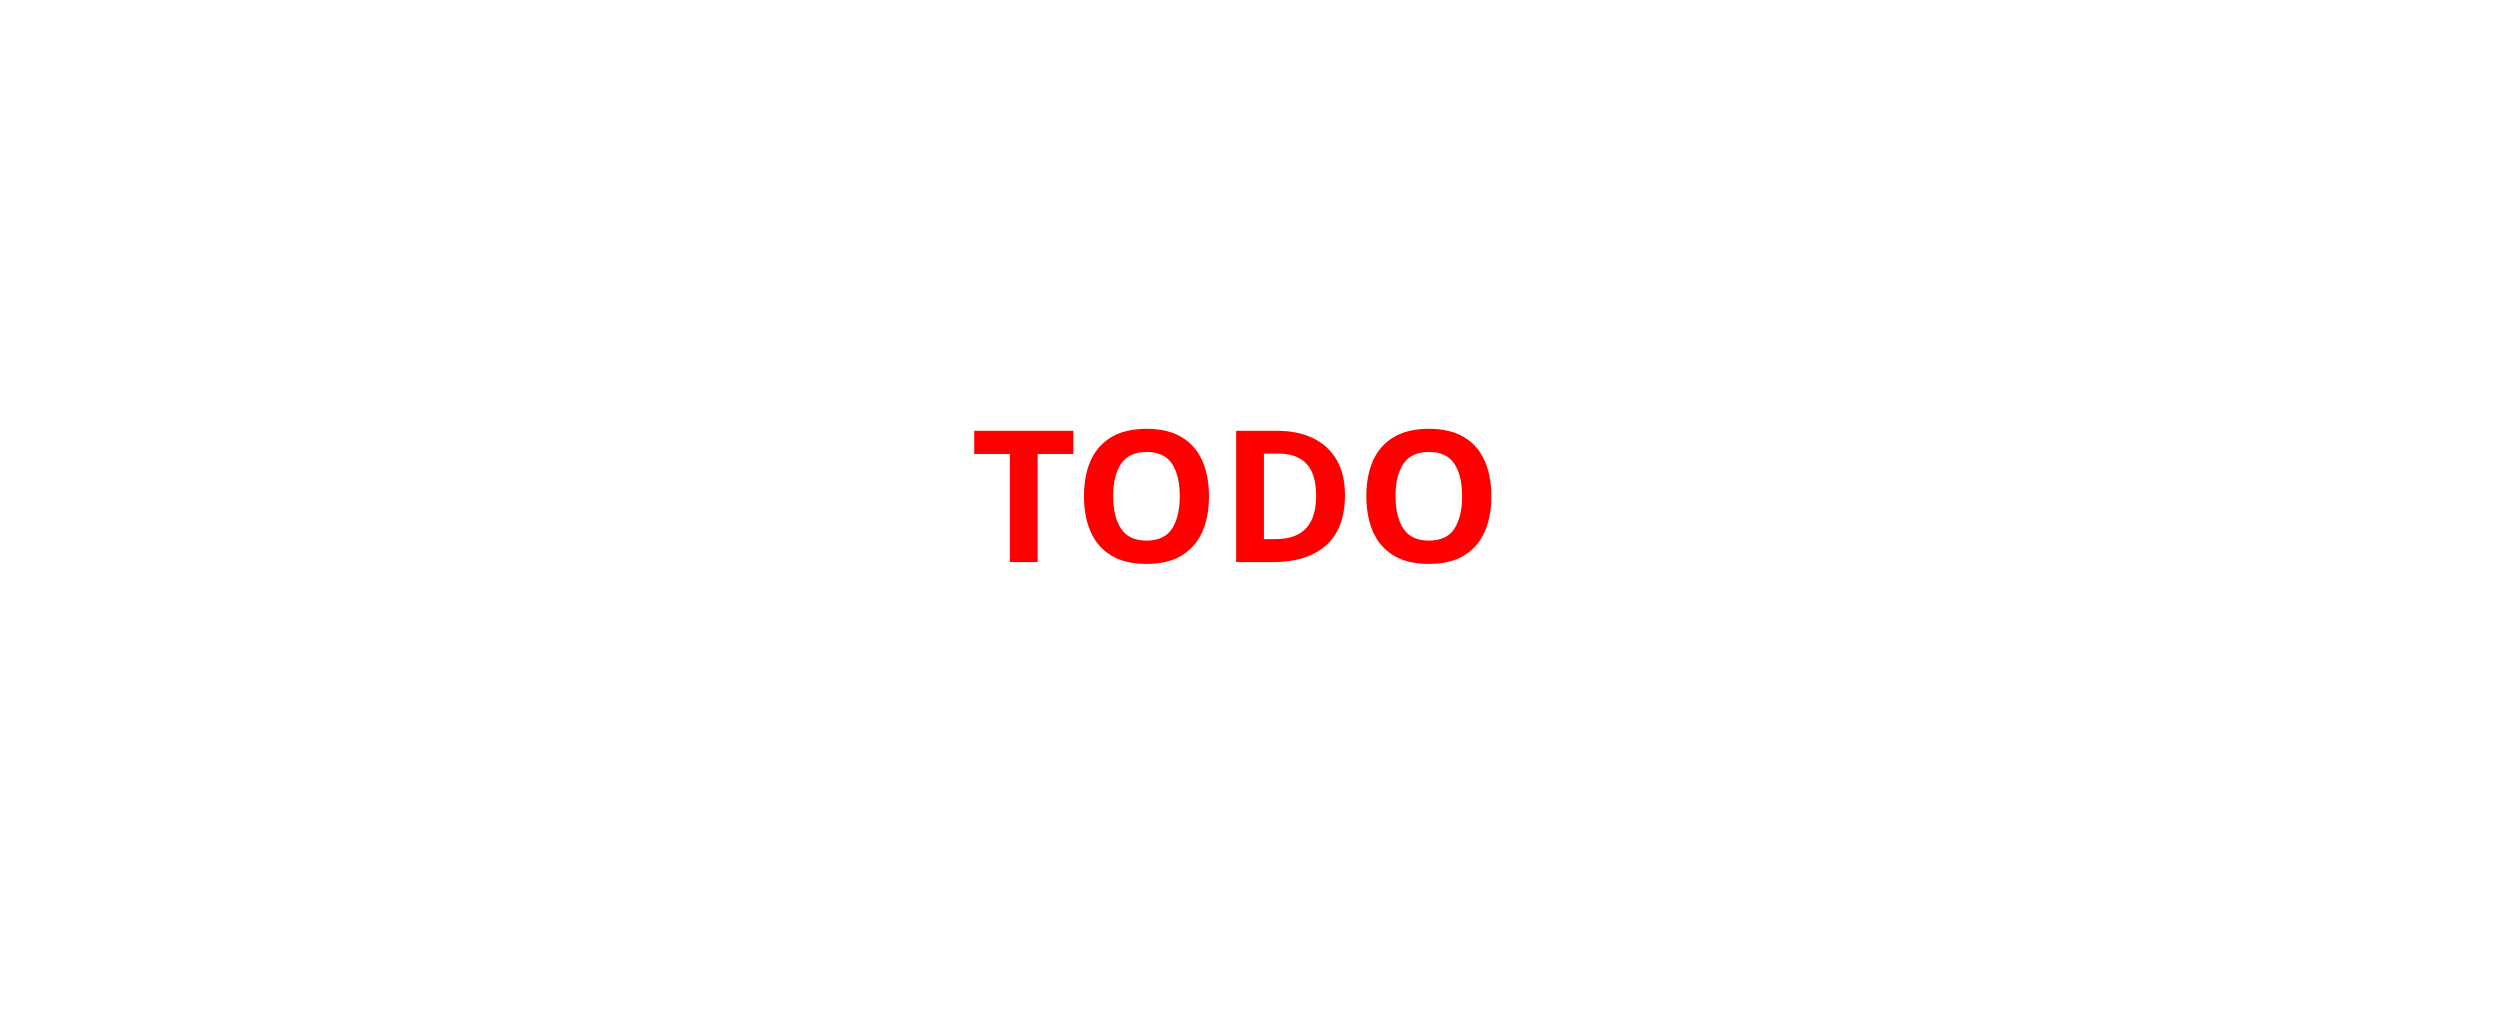
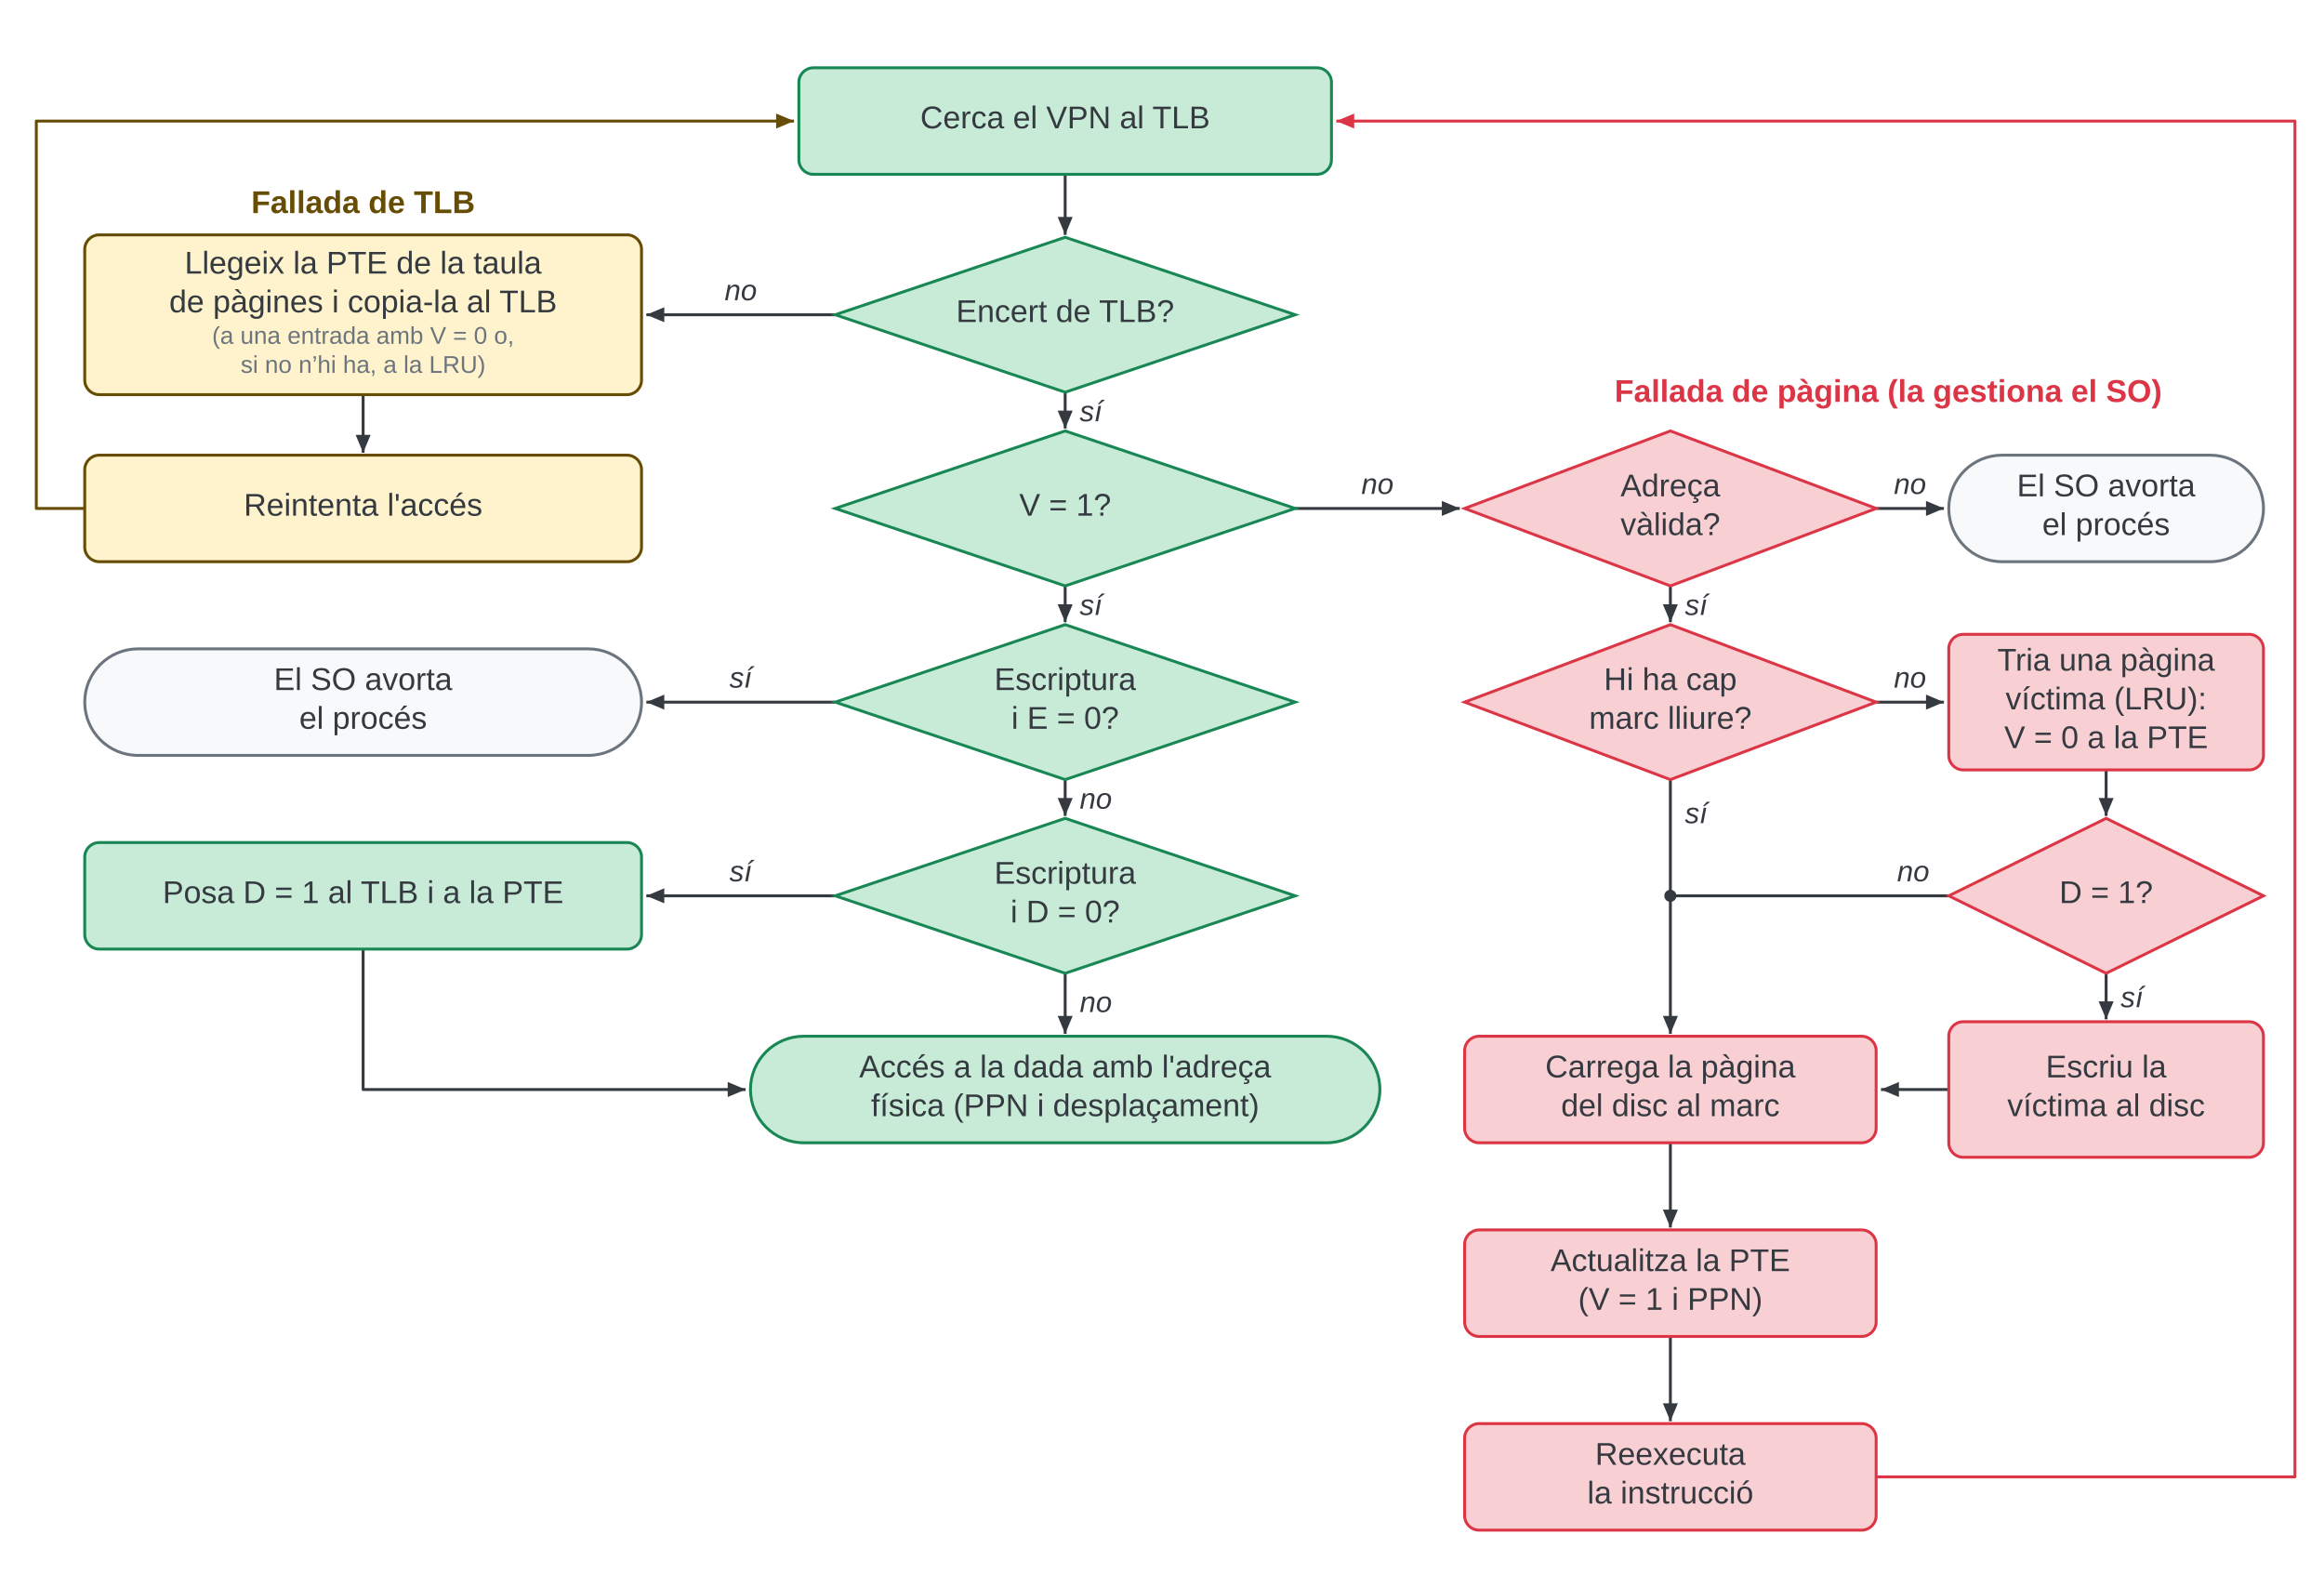
- <svg xmlns="http://www.w3.org/2000/svg" width="680" viewBox="0 0 680 280" version="1.1" id="svg34">
-   <defs id="defs1">
-     <marker id="arr" viewBox="0 0 10 10" refX="8" refY="5" markerWidth="6" markerHeight="6" orient="auto-start-reverse">
-       <path d="M2 1L8 5L2 9" fill="none" stroke="context-stroke" stroke-width="1.5" stroke-linecap="round" stroke-linejoin="round" id="path1" />
-     </marker>
-   </defs>
-   <style id="style1">
-     text { font-family: 'Source Sans Pro', sans-serif; }
-     .tm { font-size: 12px; font-weight: 600; text-anchor: middle; fill: #343a40; }
-     .ts { font-size: 10px; text-anchor: middle; fill: #6c757d; }
-     .tl { font-size: 10px; font-weight: 600; fill: #343a40; }
-   </style>
-   <text class="tl" x="263.99" y="152.887" id="text2" style="font-style:normal;font-variant:normal;font-weight:600;font-stretch:normal;font-size:50px;font-family:'Source Sans Pro', sans-serif;-inkscape-font-specification:'Source Sans Pro, sans-serif, Semi-Bold';font-variant-ligatures:normal;font-variant-caps:normal;font-variant-numeric:normal;font-variant-east-asian:normal;fill:#ff0000">
-     <tspan id="tspan1" x="263.99" y="152.887">TODO</tspan>
-   </text>
+ <svg xmlns="http://www.w3.org/2000/svg" width="100%" viewBox="0 0 960 650" role="img">
+   <polyline points="440,72 440,97" fill="none" stroke="#343a40" stroke-width="1.2" stroke-linejoin="round" />
+   <polygon points="440,97 436.9,89.6 443.1,89.6" fill="#343a40" />
+   <polyline points="440,162 440,177" fill="none" stroke="#343a40" stroke-width="1.2" stroke-linejoin="round" />
+   <polygon points="440,177 436.9,169.6 443.1,169.6" fill="#343a40" />
+   <polyline points="345,130 267,130" fill="none" stroke="#343a40" stroke-width="1.2" stroke-linejoin="round" />
+   <polygon points="267,130 274.4,126.9 274.4,133.1" fill="#343a40" />
+   <polyline points="150,163 150,187" fill="none" stroke="#343a40" stroke-width="1.2" stroke-linejoin="round" />
+   <polygon points="150,187 146.9,179.6 153.1,179.6" fill="#343a40" />
+   <polyline points="35,210 15,210 15,50 328,50" fill="none" stroke="#664d03" stroke-width="1.2" stroke-linejoin="round" />
+   <polygon points="328,50 320.6,53.1 320.6,46.9" fill="#664d03" />
+   <polyline points="440,242 440,257" fill="none" stroke="#343a40" stroke-width="1.2" stroke-linejoin="round" />
+   <polygon points="440,257 436.9,249.6 443.1,249.6" fill="#343a40" />
+   <polyline points="535,210 603,210" fill="none" stroke="#343a40" stroke-width="1.2" stroke-linejoin="round" />
+   <polygon points="603,210 595.6,213.1 595.6,206.9" fill="#343a40" />
+   <polyline points="345,290 267,290" fill="none" stroke="#343a40" stroke-width="1.2" stroke-linejoin="round" />
+   <polygon points="267,290 274.4,286.9 274.4,293.1" fill="#343a40" />
+   <polyline points="440,322 440,337" fill="none" stroke="#343a40" stroke-width="1.2" stroke-linejoin="round" />
+   <polygon points="440,337 436.9,329.6 443.1,329.6" fill="#343a40" />
+   <polyline points="345,370 267,370" fill="none" stroke="#343a40" stroke-width="1.2" stroke-linejoin="round" />
+   <polygon points="267,370 274.4,366.9 274.4,373.1" fill="#343a40" />
+   <polyline points="440,402 440,427" fill="none" stroke="#343a40" stroke-width="1.2" stroke-linejoin="round" />
+   <polygon points="440,427 436.9,419.6 443.1,419.6" fill="#343a40" />
+   <polyline points="150,392 150,450 308,450" fill="none" stroke="#343a40" stroke-width="1.2" stroke-linejoin="round" />
+   <polygon points="308,450 300.6,453.1 300.6,446.9" fill="#343a40" />
+   <polyline points="775,210 803,210" fill="none" stroke="#343a40" stroke-width="1.2" stroke-linejoin="round" />
+   <polygon points="803,210 795.6,213.1 795.6,206.9" fill="#343a40" />
+   <polyline points="690,242 690,257" fill="none" stroke="#343a40" stroke-width="1.2" stroke-linejoin="round" />
+   <polygon points="690,257 686.9,249.6 693.1,249.6" fill="#343a40" />
+   <polyline points="775,290 803,290" fill="none" stroke="#343a40" stroke-width="1.2" stroke-linejoin="round" />
+   <polygon points="803,290 795.6,293.1 795.6,286.9" fill="#343a40" />
+   <polyline points="690,322 690,427" fill="none" stroke="#343a40" stroke-width="1.2" stroke-linejoin="round" />
+   <polygon points="690,427 686.9,419.6 693.1,419.6" fill="#343a40" />
+   <polyline points="870,318 870,337" fill="none" stroke="#343a40" stroke-width="1.2" stroke-linejoin="round" />
+   <polygon points="870,337 866.9,329.6 873.1,329.6" fill="#343a40" />
+   <polyline points="805,370 690,370" fill="none" stroke="#343a40" stroke-width="1.2" stroke-linejoin="round" />
+   <circle cx="690" cy="370" r="2.5" fill="#343a40" />
+   <polyline points="870,402 870,421" fill="none" stroke="#343a40" stroke-width="1.2" stroke-linejoin="round" />
+   <polygon points="870,421 866.9,413.6 873.1,413.6" fill="#343a40" />
+   <polyline points="805,450 777,450" fill="none" stroke="#343a40" stroke-width="1.2" stroke-linejoin="round" />
+   <polygon points="777,450 784.4,446.9 784.4,453.1" fill="#343a40" />
+   <polyline points="690,472 690,507" fill="none" stroke="#343a40" stroke-width="1.2" stroke-linejoin="round" />
+   <polygon points="690,507 686.9,499.6 693.1,499.6" fill="#343a40" />
+   <polyline points="690,552 690,587" fill="none" stroke="#343a40" stroke-width="1.2" stroke-linejoin="round" />
+   <polygon points="690,587 686.9,579.6 693.1,579.6" fill="#343a40" />
+   <polyline points="775,610 948,610 948,50 552,50" fill="none" stroke="#dc3545" stroke-width="1.2" stroke-linejoin="round" />
+   <polygon points="552,50 559.4,46.9 559.4,53.1" fill="#dc3545" />
+   <text x="446" y="174" font-family="'Liberation Sans', Arial, Helvetica, sans-serif" font-size="12" fill="#343a40" text-anchor="start" font-style="italic">sí</text>
+   <text x="306" y="124" font-family="'Liberation Sans', Arial, Helvetica, sans-serif" font-size="12" fill="#343a40" text-anchor="middle" font-style="italic">no</text>
+   <text x="446" y="254" font-family="'Liberation Sans', Arial, Helvetica, sans-serif" font-size="12" fill="#343a40" text-anchor="start" font-style="italic">sí</text>
+   <text x="569" y="204" font-family="'Liberation Sans', Arial, Helvetica, sans-serif" font-size="12" fill="#343a40" text-anchor="middle" font-style="italic">no</text>
+   <text x="306" y="284" font-family="'Liberation Sans', Arial, Helvetica, sans-serif" font-size="12" fill="#343a40" text-anchor="middle" font-style="italic">sí</text>
+   <text x="446" y="334" font-family="'Liberation Sans', Arial, Helvetica, sans-serif" font-size="12" fill="#343a40" text-anchor="start" font-style="italic">no</text>
+   <text x="306" y="364" font-family="'Liberation Sans', Arial, Helvetica, sans-serif" font-size="12" fill="#343a40" text-anchor="middle" font-style="italic">sí</text>
+   <text x="446" y="418" font-family="'Liberation Sans', Arial, Helvetica, sans-serif" font-size="12" fill="#343a40" text-anchor="start" font-style="italic">no</text>
+   <text x="789" y="204" font-family="'Liberation Sans', Arial, Helvetica, sans-serif" font-size="12" fill="#343a40" text-anchor="middle" font-style="italic">no</text>
+   <text x="696" y="254" font-family="'Liberation Sans', Arial, Helvetica, sans-serif" font-size="12" fill="#343a40" text-anchor="start" font-style="italic">sí</text>
+   <text x="789" y="284" font-family="'Liberation Sans', Arial, Helvetica, sans-serif" font-size="12" fill="#343a40" text-anchor="middle" font-style="italic">no</text>
+   <text x="696" y="340" font-family="'Liberation Sans', Arial, Helvetica, sans-serif" font-size="12" fill="#343a40" text-anchor="start" font-style="italic">sí</text>
+   <text x="797" y="364" font-family="'Liberation Sans', Arial, Helvetica, sans-serif" font-size="12" fill="#343a40" text-anchor="end" font-style="italic">no</text>
+   <text x="876" y="416" font-family="'Liberation Sans', Arial, Helvetica, sans-serif" font-size="12" fill="#343a40" text-anchor="start" font-style="italic">sí</text>
+   <rect x="330.0" y="28.0" width="220" height="44" rx="6" fill="#c8ebd8" stroke="#198754" stroke-width="1.2" />
+   <text x="440" y="53" font-family="'Liberation Sans', Arial, Helvetica, sans-serif" font-size="13" fill="#343a40" text-anchor="middle">Cerca el VPN al TLB</text>
+   <polygon points="440,98.0 535.0,130 440,162.0 345.0,130" fill="#c8ebd8" stroke="#198754" stroke-width="1.2" />
+   <text x="440" y="133" font-family="'Liberation Sans', Arial, Helvetica, sans-serif" font-size="13" fill="#343a40" text-anchor="middle">Encert de TLB?</text>
+   <polygon points="440,178.0 535.0,210 440,242.0 345.0,210" fill="#c8ebd8" stroke="#198754" stroke-width="1.2" />
+   <text x="440" y="213" font-family="'Liberation Sans', Arial, Helvetica, sans-serif" font-size="13" fill="#343a40" text-anchor="middle">V = 1?</text>
+   <polygon points="440,258.0 535.0,290 440,322.0 345.0,290" fill="#c8ebd8" stroke="#198754" stroke-width="1.2" />
+   <text x="440" y="285" font-family="'Liberation Sans', Arial, Helvetica, sans-serif" font-size="13" fill="#343a40" text-anchor="middle">Escriptura</text>
+   <text x="440" y="301" font-family="'Liberation Sans', Arial, Helvetica, sans-serif" font-size="13" fill="#343a40" text-anchor="middle">i E = 0?</text>
+   <polygon points="440,338.0 535.0,370 440,402.0 345.0,370" fill="#c8ebd8" stroke="#198754" stroke-width="1.2" />
+   <text x="440" y="365" font-family="'Liberation Sans', Arial, Helvetica, sans-serif" font-size="13" fill="#343a40" text-anchor="middle">Escriptura</text>
+   <text x="440" y="381" font-family="'Liberation Sans', Arial, Helvetica, sans-serif" font-size="13" fill="#343a40" text-anchor="middle">i D = 0?</text>
+   <rect x="310.0" y="428.0" width="260" height="44" rx="22.0" fill="#c8ebd8" stroke="#198754" stroke-width="1.2" />
+   <text x="440" y="445" font-family="'Liberation Sans', Arial, Helvetica, sans-serif" font-size="13" fill="#343a40" text-anchor="middle">Accés a la dada amb l'adreça</text>
+   <text x="440" y="461" font-family="'Liberation Sans', Arial, Helvetica, sans-serif" font-size="13" fill="#343a40" text-anchor="middle">física (PPN i desplaçament)</text>
+   <rect x="35.0" y="97.0" width="230" height="66" rx="6" fill="#fff3cd" stroke="#664d03" stroke-width="1.2" />
+   <text x="150" y="113" font-family="'Liberation Sans', Arial, Helvetica, sans-serif" font-size="13" fill="#343a40" text-anchor="middle">Llegeix la PTE de la taula</text>
+   <text x="150" y="129" font-family="'Liberation Sans', Arial, Helvetica, sans-serif" font-size="13" fill="#343a40" text-anchor="middle">de pàgines i copia-la al TLB</text>
+   <text x="150" y="142" font-family="'Liberation Sans', Arial, Helvetica, sans-serif" font-size="10" fill="#6c757d" text-anchor="middle">(a una entrada amb V = 0 o,</text>
+   <text x="150" y="154" font-family="'Liberation Sans', Arial, Helvetica, sans-serif" font-size="10" fill="#6c757d" text-anchor="middle">si no n’hi ha, a la LRU)</text>
+   <rect x="35.0" y="188.0" width="230" height="44" rx="6" fill="#fff3cd" stroke="#664d03" stroke-width="1.2" />
+   <text x="150" y="213" font-family="'Liberation Sans', Arial, Helvetica, sans-serif" font-size="13" fill="#343a40" text-anchor="middle">Reintenta l'accés</text>
+   <rect x="35.0" y="268.0" width="230" height="44" rx="22.0" fill="#f8f9fa" stroke="#6c757d" stroke-width="1.2" />
+   <text x="150" y="285" font-family="'Liberation Sans', Arial, Helvetica, sans-serif" font-size="13" fill="#343a40" text-anchor="middle">El SO avorta</text>
+   <text x="150" y="301" font-family="'Liberation Sans', Arial, Helvetica, sans-serif" font-size="13" fill="#343a40" text-anchor="middle">el procés</text>
+   <rect x="35.0" y="348.0" width="230" height="44" rx="6" fill="#c8ebd8" stroke="#198754" stroke-width="1.2" />
+   <text x="150" y="373" font-family="'Liberation Sans', Arial, Helvetica, sans-serif" font-size="13" fill="#343a40" text-anchor="middle">Posa D = 1 al TLB i a la PTE</text>
+   <polygon points="690,178.0 775.0,210 690,242.0 605.0,210" fill="#f8d0d3" stroke="#dc3545" stroke-width="1.2" />
+   <text x="690" y="205" font-family="'Liberation Sans', Arial, Helvetica, sans-serif" font-size="13" fill="#343a40" text-anchor="middle">Adreça</text>
+   <text x="690" y="221" font-family="'Liberation Sans', Arial, Helvetica, sans-serif" font-size="13" fill="#343a40" text-anchor="middle">vàlida?</text>
+   <rect x="805.0" y="188.0" width="130" height="44" rx="22.0" fill="#f8f9fa" stroke="#6c757d" stroke-width="1.2" />
+   <text x="870" y="205" font-family="'Liberation Sans', Arial, Helvetica, sans-serif" font-size="13" fill="#343a40" text-anchor="middle">El SO avorta</text>
+   <text x="870" y="221" font-family="'Liberation Sans', Arial, Helvetica, sans-serif" font-size="13" fill="#343a40" text-anchor="middle">el procés</text>
+   <polygon points="690,258.0 775.0,290 690,322.0 605.0,290" fill="#f8d0d3" stroke="#dc3545" stroke-width="1.2" />
+   <text x="690" y="285" font-family="'Liberation Sans', Arial, Helvetica, sans-serif" font-size="13" fill="#343a40" text-anchor="middle">Hi ha cap</text>
+   <text x="690" y="301" font-family="'Liberation Sans', Arial, Helvetica, sans-serif" font-size="13" fill="#343a40" text-anchor="middle">marc lliure?</text>
+   <rect x="805.0" y="262.0" width="130" height="56" rx="6" fill="#f8d0d3" stroke="#dc3545" stroke-width="1.2" />
+   <text x="870" y="277" font-family="'Liberation Sans', Arial, Helvetica, sans-serif" font-size="13" fill="#343a40" text-anchor="middle">Tria una pàgina</text>
+   <text x="870" y="293" font-family="'Liberation Sans', Arial, Helvetica, sans-serif" font-size="13" fill="#343a40" text-anchor="middle">víctima (LRU):</text>
+   <text x="870" y="309" font-family="'Liberation Sans', Arial, Helvetica, sans-serif" font-size="13" fill="#343a40" text-anchor="middle">V = 0 a la PTE</text>
+   <polygon points="870,338.0 935.0,370 870,402.0 805.0,370" fill="#f8d0d3" stroke="#dc3545" stroke-width="1.2" />
+   <text x="870" y="373" font-family="'Liberation Sans', Arial, Helvetica, sans-serif" font-size="13" fill="#343a40" text-anchor="middle">D = 1?</text>
+   <rect x="805.0" y="422.0" width="130" height="56" rx="6" fill="#f8d0d3" stroke="#dc3545" stroke-width="1.2" />
+   <text x="870" y="445" font-family="'Liberation Sans', Arial, Helvetica, sans-serif" font-size="13" fill="#343a40" text-anchor="middle">Escriu la</text>
+   <text x="870" y="461" font-family="'Liberation Sans', Arial, Helvetica, sans-serif" font-size="13" fill="#343a40" text-anchor="middle">víctima al disc</text>
+   <rect x="605.0" y="428.0" width="170" height="44" rx="6" fill="#f8d0d3" stroke="#dc3545" stroke-width="1.2" />
+   <text x="690" y="445" font-family="'Liberation Sans', Arial, Helvetica, sans-serif" font-size="13" fill="#343a40" text-anchor="middle">Carrega la pàgina</text>
+   <text x="690" y="461" font-family="'Liberation Sans', Arial, Helvetica, sans-serif" font-size="13" fill="#343a40" text-anchor="middle">del disc al marc</text>
+   <rect x="605.0" y="508.0" width="170" height="44" rx="6" fill="#f8d0d3" stroke="#dc3545" stroke-width="1.2" />
+   <text x="690" y="525" font-family="'Liberation Sans', Arial, Helvetica, sans-serif" font-size="13" fill="#343a40" text-anchor="middle">Actualitza la PTE</text>
+   <text x="690" y="541" font-family="'Liberation Sans', Arial, Helvetica, sans-serif" font-size="13" fill="#343a40" text-anchor="middle">(V = 1 i PPN)</text>
+   <rect x="605.0" y="588.0" width="170" height="44" rx="6" fill="#f8d0d3" stroke="#dc3545" stroke-width="1.2" />
+   <text x="690" y="605" font-family="'Liberation Sans', Arial, Helvetica, sans-serif" font-size="13" fill="#343a40" text-anchor="middle">Reexecuta</text>
+   <text x="690" y="621" font-family="'Liberation Sans', Arial, Helvetica, sans-serif" font-size="13" fill="#343a40" text-anchor="middle">la instrucció</text>
+   <text x="150" y="88" font-family="'Liberation Sans', Arial, Helvetica, sans-serif" font-size="13" fill="#664d03" text-anchor="middle" font-weight="bold">Fallada de TLB</text>
+   <text x="780" y="166" font-family="'Liberation Sans', Arial, Helvetica, sans-serif" font-size="13" fill="#dc3545" text-anchor="middle" font-weight="bold">Fallada de pàgina (la gestiona el SO)</text>
</svg>
